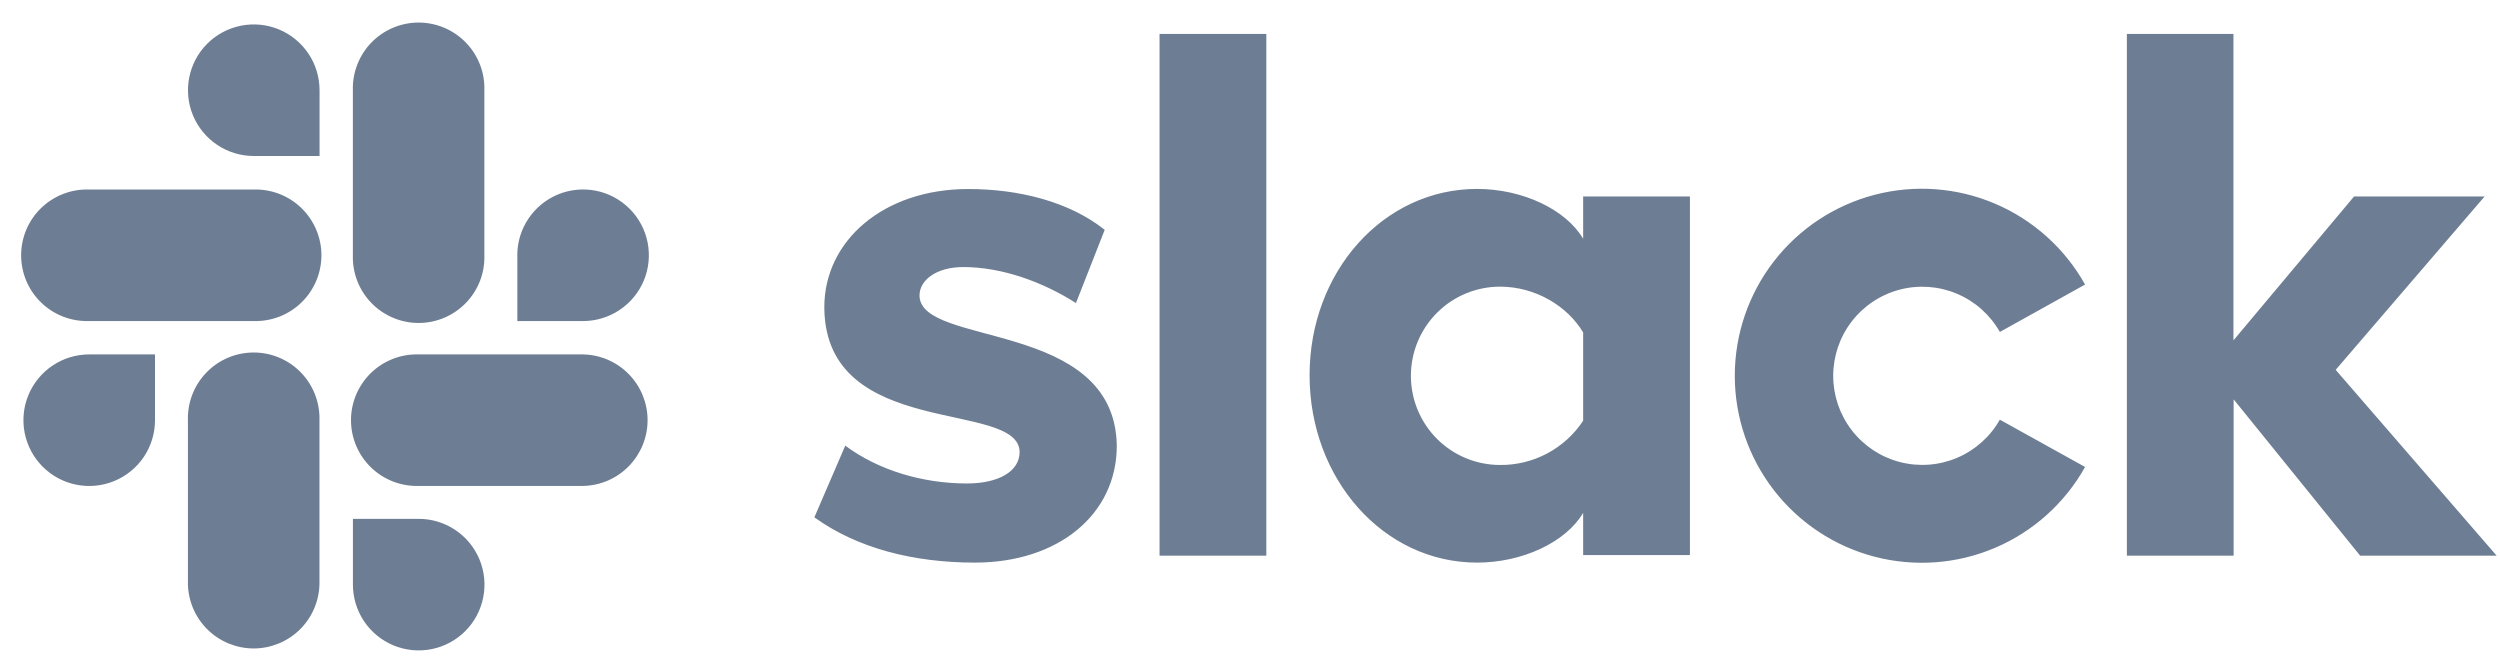
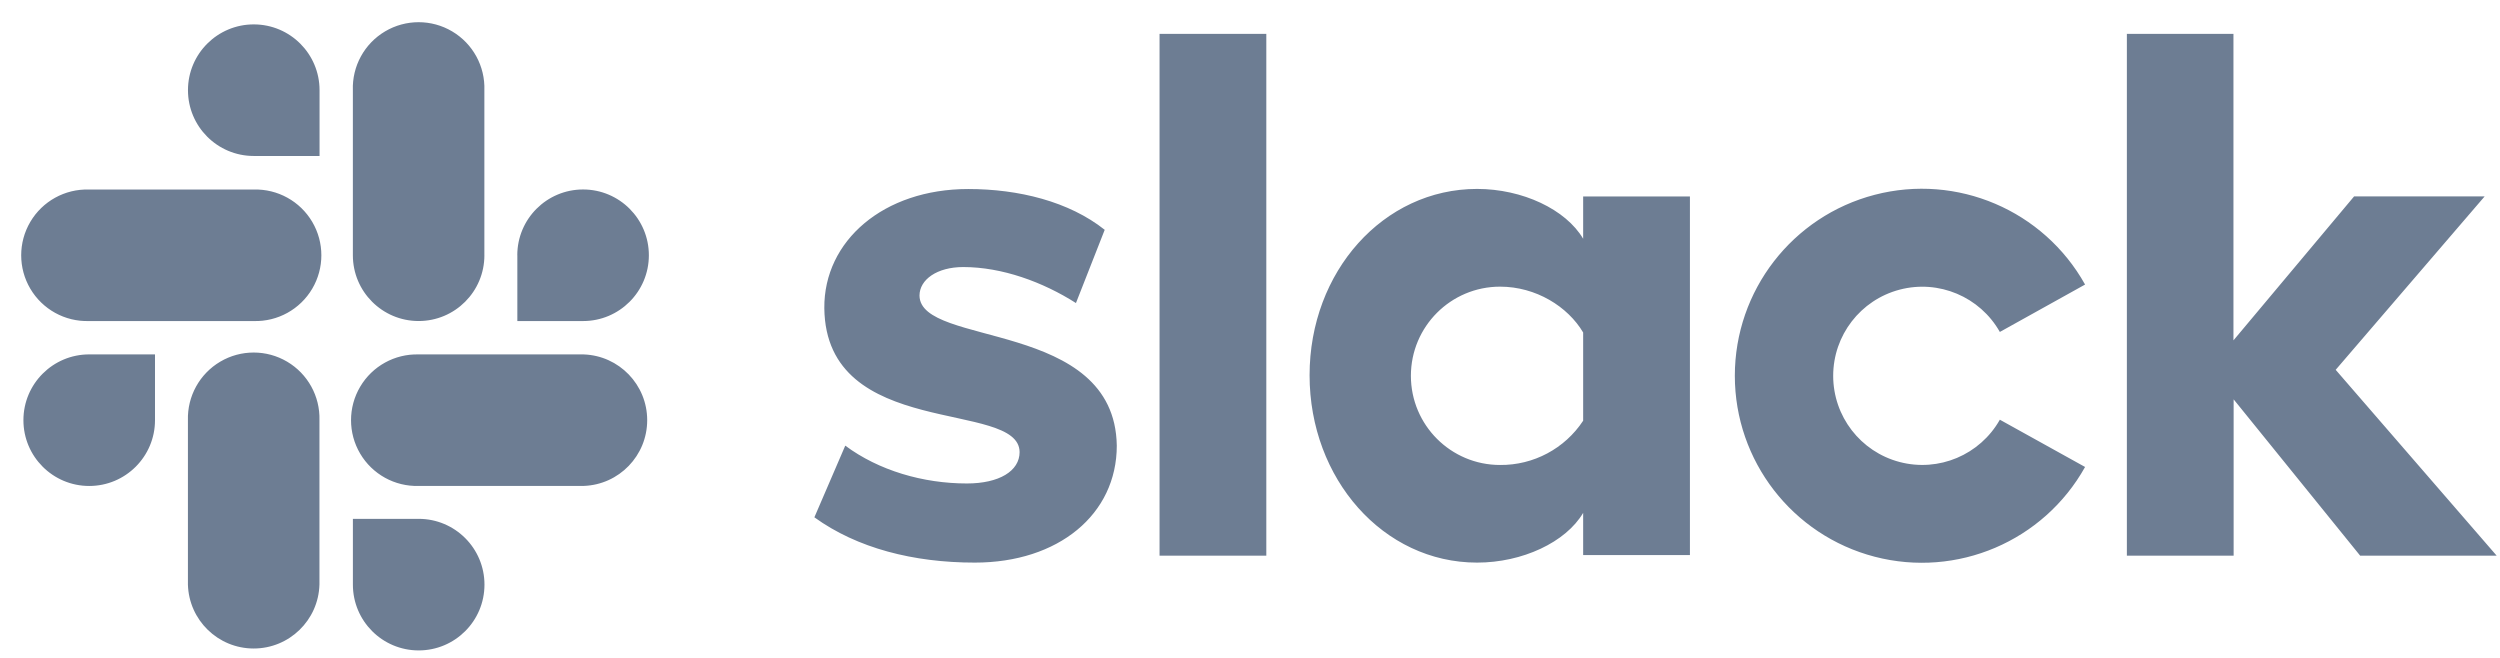
- <svg xmlns="http://www.w3.org/2000/svg" width="95" height="25" viewBox="0 0 95 25" fill="none">
-   <path fill-rule="evenodd" clip-rule="evenodd" d="M30.946 19.659L32.12 16.934C33.388 17.877 35.072 18.372 36.742 18.372C37.967 18.372 38.745 17.9 38.745 17.178C38.726 15.171 31.381 16.741 31.324 11.709C31.305 9.15 33.577 7.183 36.793 7.183C38.706 7.183 40.622 7.655 41.979 8.733L40.886 11.516C39.637 10.719 38.084 10.148 36.604 10.148C35.606 10.148 34.941 10.626 34.941 11.233C34.96 13.2 42.362 12.125 42.438 16.934C42.438 19.546 40.221 21.379 37.044 21.379C34.714 21.379 32.573 20.833 30.948 19.659H30.946ZM75.994 15.948C75.625 16.599 75.052 17.11 74.363 17.4C73.674 17.691 72.908 17.745 72.185 17.555C71.462 17.365 70.822 16.94 70.366 16.348C69.909 15.756 69.662 15.029 69.662 14.281C69.662 13.533 69.909 12.807 70.366 12.214C70.822 11.622 71.462 11.198 72.185 11.007C72.908 10.817 73.674 10.871 74.363 11.162C75.052 11.452 75.625 11.963 75.994 12.614L79.233 10.813C78.465 9.44 77.264 8.36 75.817 7.742C74.371 7.125 72.76 7.005 71.238 7.402C69.716 7.798 68.368 8.688 67.406 9.933C66.444 11.178 65.922 12.706 65.922 14.279C65.922 15.852 66.444 17.381 67.406 18.625C68.368 19.869 69.716 20.76 71.238 21.156C72.76 21.552 74.371 21.433 75.817 20.815C77.264 20.198 78.465 19.118 79.233 17.745L75.994 15.948ZM44.063 1.289H48.12V21.116H44.063V1.289ZM80.821 1.289V21.116H84.878V15.175L89.686 21.116H94.873L88.756 14.054L94.416 7.465H89.455L84.871 12.934V1.289H80.821ZM60.16 15.987C59.816 16.509 59.347 16.936 58.795 17.23C58.243 17.524 57.627 17.675 57.002 17.669C56.103 17.669 55.242 17.312 54.606 16.677C53.971 16.041 53.614 15.18 53.614 14.281C53.614 13.383 53.971 12.521 54.606 11.886C55.242 11.25 56.103 10.893 57.002 10.893C58.365 10.893 59.576 11.648 60.16 12.635V15.987ZM60.16 7.465V9.073C59.502 7.956 57.851 7.179 56.129 7.179C52.569 7.179 49.764 10.322 49.764 14.26C49.764 18.202 52.569 21.379 56.129 21.379C57.849 21.379 59.502 20.606 60.16 19.489V21.092H64.217V7.465H60.16ZM5.89 15.967C5.89 16.462 5.744 16.945 5.469 17.357C5.194 17.768 4.803 18.088 4.347 18.277C3.89 18.466 3.387 18.516 2.902 18.419C2.417 18.323 1.972 18.084 1.622 17.734C1.272 17.384 1.035 16.939 0.938 16.454C0.842 15.969 0.892 15.466 1.081 15.009C1.271 14.553 1.592 14.162 2.003 13.888C2.414 13.614 2.898 13.467 3.393 13.468H5.89V15.967ZM7.141 15.967C7.131 15.633 7.189 15.3 7.31 14.989C7.431 14.677 7.614 14.393 7.847 14.153C8.08 13.913 8.358 13.722 8.667 13.592C8.975 13.462 9.306 13.395 9.64 13.395C9.974 13.395 10.305 13.462 10.613 13.592C10.921 13.722 11.2 13.913 11.433 14.153C11.666 14.393 11.849 14.677 11.97 14.989C12.091 15.3 12.149 15.633 12.139 15.967V22.214C12.12 22.864 11.848 23.481 11.382 23.934C10.915 24.387 10.29 24.641 9.64 24.641C8.99 24.641 8.365 24.387 7.898 23.934C7.432 23.481 7.16 22.864 7.141 22.214V15.967ZM9.641 5.928C9.147 5.927 8.663 5.78 8.253 5.505C7.842 5.23 7.522 4.84 7.333 4.383C7.144 3.926 7.095 3.423 7.192 2.938C7.289 2.453 7.527 2.008 7.877 1.659C8.227 1.31 8.673 1.072 9.158 0.976C9.643 0.88 10.145 0.93 10.602 1.119C11.058 1.309 11.448 1.63 11.723 2.041C11.997 2.452 12.143 2.936 12.143 3.43V5.928H9.643H9.641ZM9.641 7.202C9.975 7.192 10.308 7.25 10.62 7.371C10.931 7.492 11.216 7.675 11.456 7.908C11.695 8.141 11.886 8.419 12.016 8.727C12.147 9.035 12.214 9.366 12.214 9.701C12.214 10.035 12.147 10.366 12.016 10.674C11.886 10.982 11.695 11.261 11.456 11.494C11.216 11.727 10.931 11.91 10.62 12.031C10.308 12.152 9.975 12.209 9.641 12.2H3.376C3.041 12.209 2.708 12.152 2.397 12.031C2.085 11.91 1.801 11.727 1.561 11.494C1.321 11.261 1.13 10.982 1 10.674C0.87 10.366 0.803 10.035 0.803 9.701C0.803 9.366 0.87 9.035 1 8.727C1.13 8.419 1.321 8.141 1.561 7.908C1.801 7.675 2.085 7.492 2.397 7.371C2.708 7.25 3.041 7.192 3.376 7.202H9.641ZM19.657 9.7C19.657 9.205 19.804 8.722 20.079 8.311C20.354 7.9 20.744 7.579 21.201 7.39C21.658 7.201 22.161 7.152 22.646 7.248C23.131 7.345 23.576 7.583 23.925 7.933C24.275 8.283 24.513 8.728 24.609 9.213C24.705 9.699 24.656 10.201 24.466 10.658C24.276 11.115 23.956 11.505 23.544 11.779C23.133 12.054 22.649 12.2 22.155 12.2H19.659V9.7H19.657ZM18.406 9.7C18.416 10.034 18.359 10.367 18.238 10.679C18.116 10.99 17.934 11.274 17.701 11.514C17.468 11.754 17.189 11.945 16.881 12.075C16.573 12.205 16.242 12.273 15.908 12.273C15.573 12.273 15.242 12.205 14.934 12.075C14.626 11.945 14.347 11.754 14.114 11.514C13.881 11.274 13.699 10.99 13.578 10.679C13.457 10.367 13.399 10.034 13.409 9.7V3.43C13.399 3.096 13.457 2.763 13.578 2.451C13.699 2.14 13.881 1.855 14.114 1.616C14.347 1.376 14.626 1.185 14.934 1.055C15.242 0.925 15.573 0.857 15.908 0.857C16.242 0.857 16.573 0.925 16.881 1.055C17.189 1.185 17.468 1.376 17.701 1.616C17.934 1.855 18.116 2.14 18.238 2.451C18.359 2.763 18.416 3.096 18.406 3.43V9.7ZM15.911 19.716C16.405 19.716 16.889 19.863 17.3 20.138C17.711 20.412 18.031 20.803 18.221 21.26C18.41 21.717 18.459 22.22 18.362 22.704C18.266 23.189 18.027 23.635 17.678 23.984C17.328 24.334 16.882 24.572 16.397 24.668C15.912 24.764 15.409 24.714 14.953 24.525C14.496 24.335 14.106 24.015 13.831 23.603C13.557 23.192 13.411 22.708 13.411 22.214V19.716H15.911ZM15.911 18.465C15.576 18.475 15.244 18.418 14.932 18.296C14.62 18.175 14.336 17.993 14.096 17.76C13.856 17.527 13.666 17.248 13.535 16.94C13.405 16.632 13.338 16.301 13.338 15.966C13.338 15.632 13.405 15.301 13.535 14.993C13.666 14.685 13.856 14.406 14.096 14.173C14.336 13.94 14.62 13.758 14.932 13.636C15.244 13.515 15.576 13.458 15.911 13.468H22.18C22.831 13.487 23.448 13.758 23.901 14.225C24.354 14.691 24.608 15.316 24.608 15.966C24.608 16.617 24.354 17.241 23.901 17.708C23.448 18.175 22.831 18.446 22.18 18.465H15.911Z" fill="#6D7D93" />
+ <svg xmlns="http://www.w3.org/2000/svg" width="95" height="25" fill="none">
+   <path fill-rule="evenodd" clip-rule="evenodd" d="m30.946 19.659 1.174-2.725c1.268.943 2.953 1.438 4.622 1.438 1.225 0 2.003-.472 2.003-1.194-.02-2.007-7.364-.437-7.421-5.469-.02-2.56 2.253-4.526 5.469-4.526 1.913 0 3.83.472 5.186 1.55l-1.093 2.783c-1.25-.797-2.802-1.368-4.282-1.368-.998 0-1.663.478-1.663 1.085.019 1.967 7.42.892 7.497 5.7 0 2.613-2.217 4.446-5.395 4.446-2.33 0-4.47-.546-6.095-1.72h-.002Zm45.048-3.71a3.386 3.386 0 1 1 0-3.335l3.239-1.801a7.106 7.106 0 1 0 0 6.932l-3.24-1.797ZM44.063 1.288h4.057v19.827h-4.057V1.289Zm36.758 0v19.827h4.057v-5.94l4.808 5.94h5.187l-6.117-7.062 5.66-6.589h-4.961l-4.584 5.47V1.288h-4.05ZM60.16 15.987a3.739 3.739 0 0 1-3.158 1.682 3.388 3.388 0 0 1 0-6.776c1.363 0 2.574.755 3.158 1.742v3.352Zm0-8.522v1.608c-.658-1.117-2.309-1.894-4.031-1.894-3.56 0-6.365 3.143-6.365 7.08 0 3.943 2.805 7.12 6.365 7.12 1.72 0 3.373-.773 4.031-1.89v1.603h4.057V7.465H60.16ZM5.89 15.967a2.5 2.5 0 1 1-2.497-2.5H5.89v2.5Zm1.251 0a2.5 2.5 0 1 1 4.998 0v6.247a2.5 2.5 0 0 1-4.998 0v-6.246Zm2.5-10.04a2.5 2.5 0 1 1 2.502-2.497v2.498H9.641Zm0 1.275a2.5 2.5 0 1 1 0 4.998H3.376a2.5 2.5 0 1 1 0-4.998H9.64ZM19.657 9.7a2.5 2.5 0 1 1 2.498 2.5h-2.496V9.7h-.002Zm-1.25 0a2.499 2.499 0 1 1-4.998 0V3.43a2.5 2.5 0 1 1 4.997 0V9.7ZM15.91 19.716a2.5 2.5 0 1 1-2.5 2.498v-2.498h2.5Zm0-1.25a2.5 2.5 0 1 1 0-4.998h6.27a2.5 2.5 0 0 1 0 4.997h-6.27Z" fill="#6D7D93" />
</svg>
